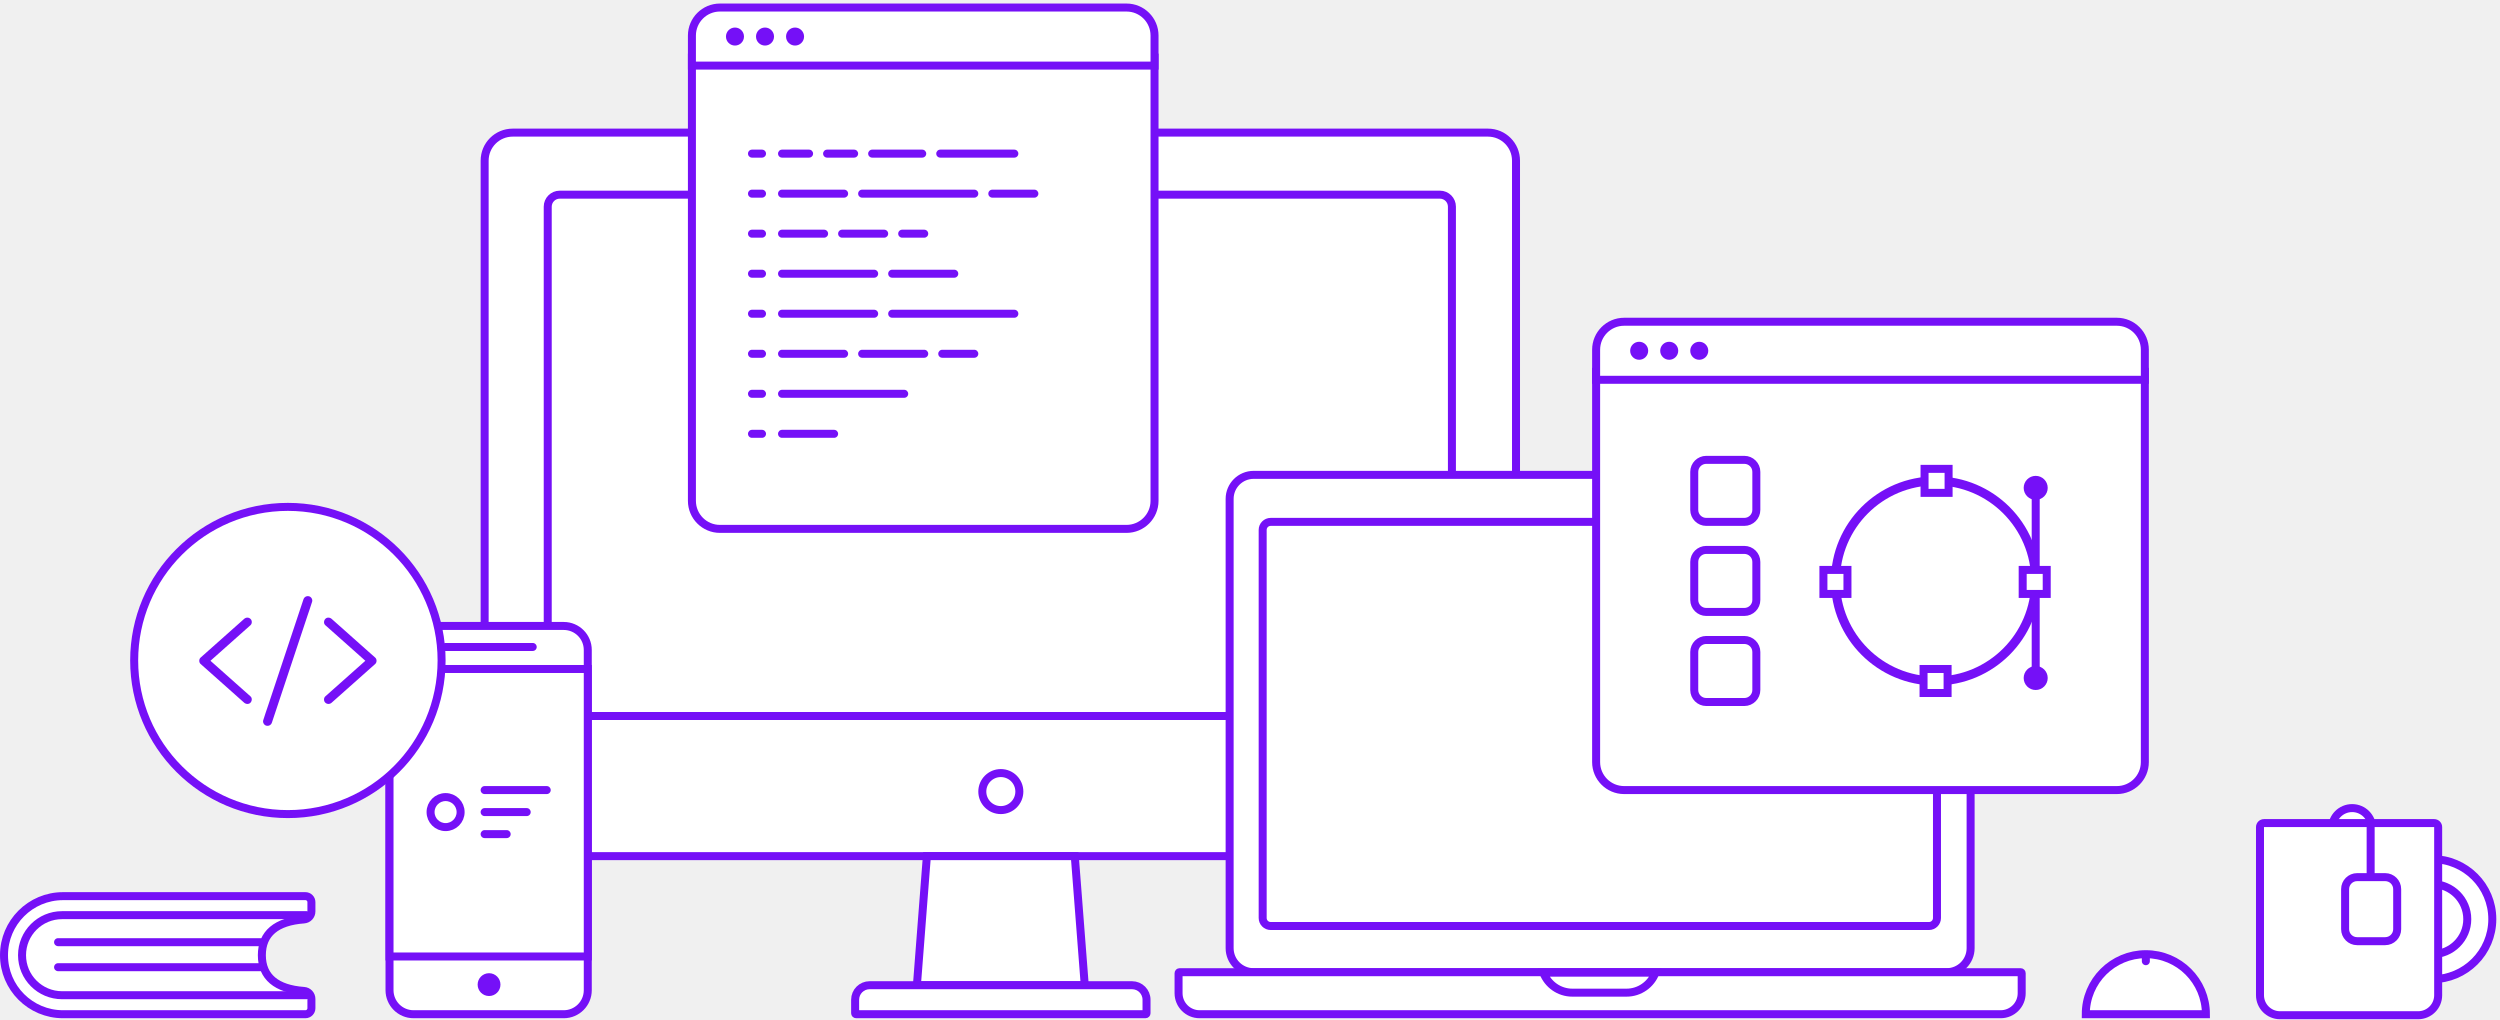
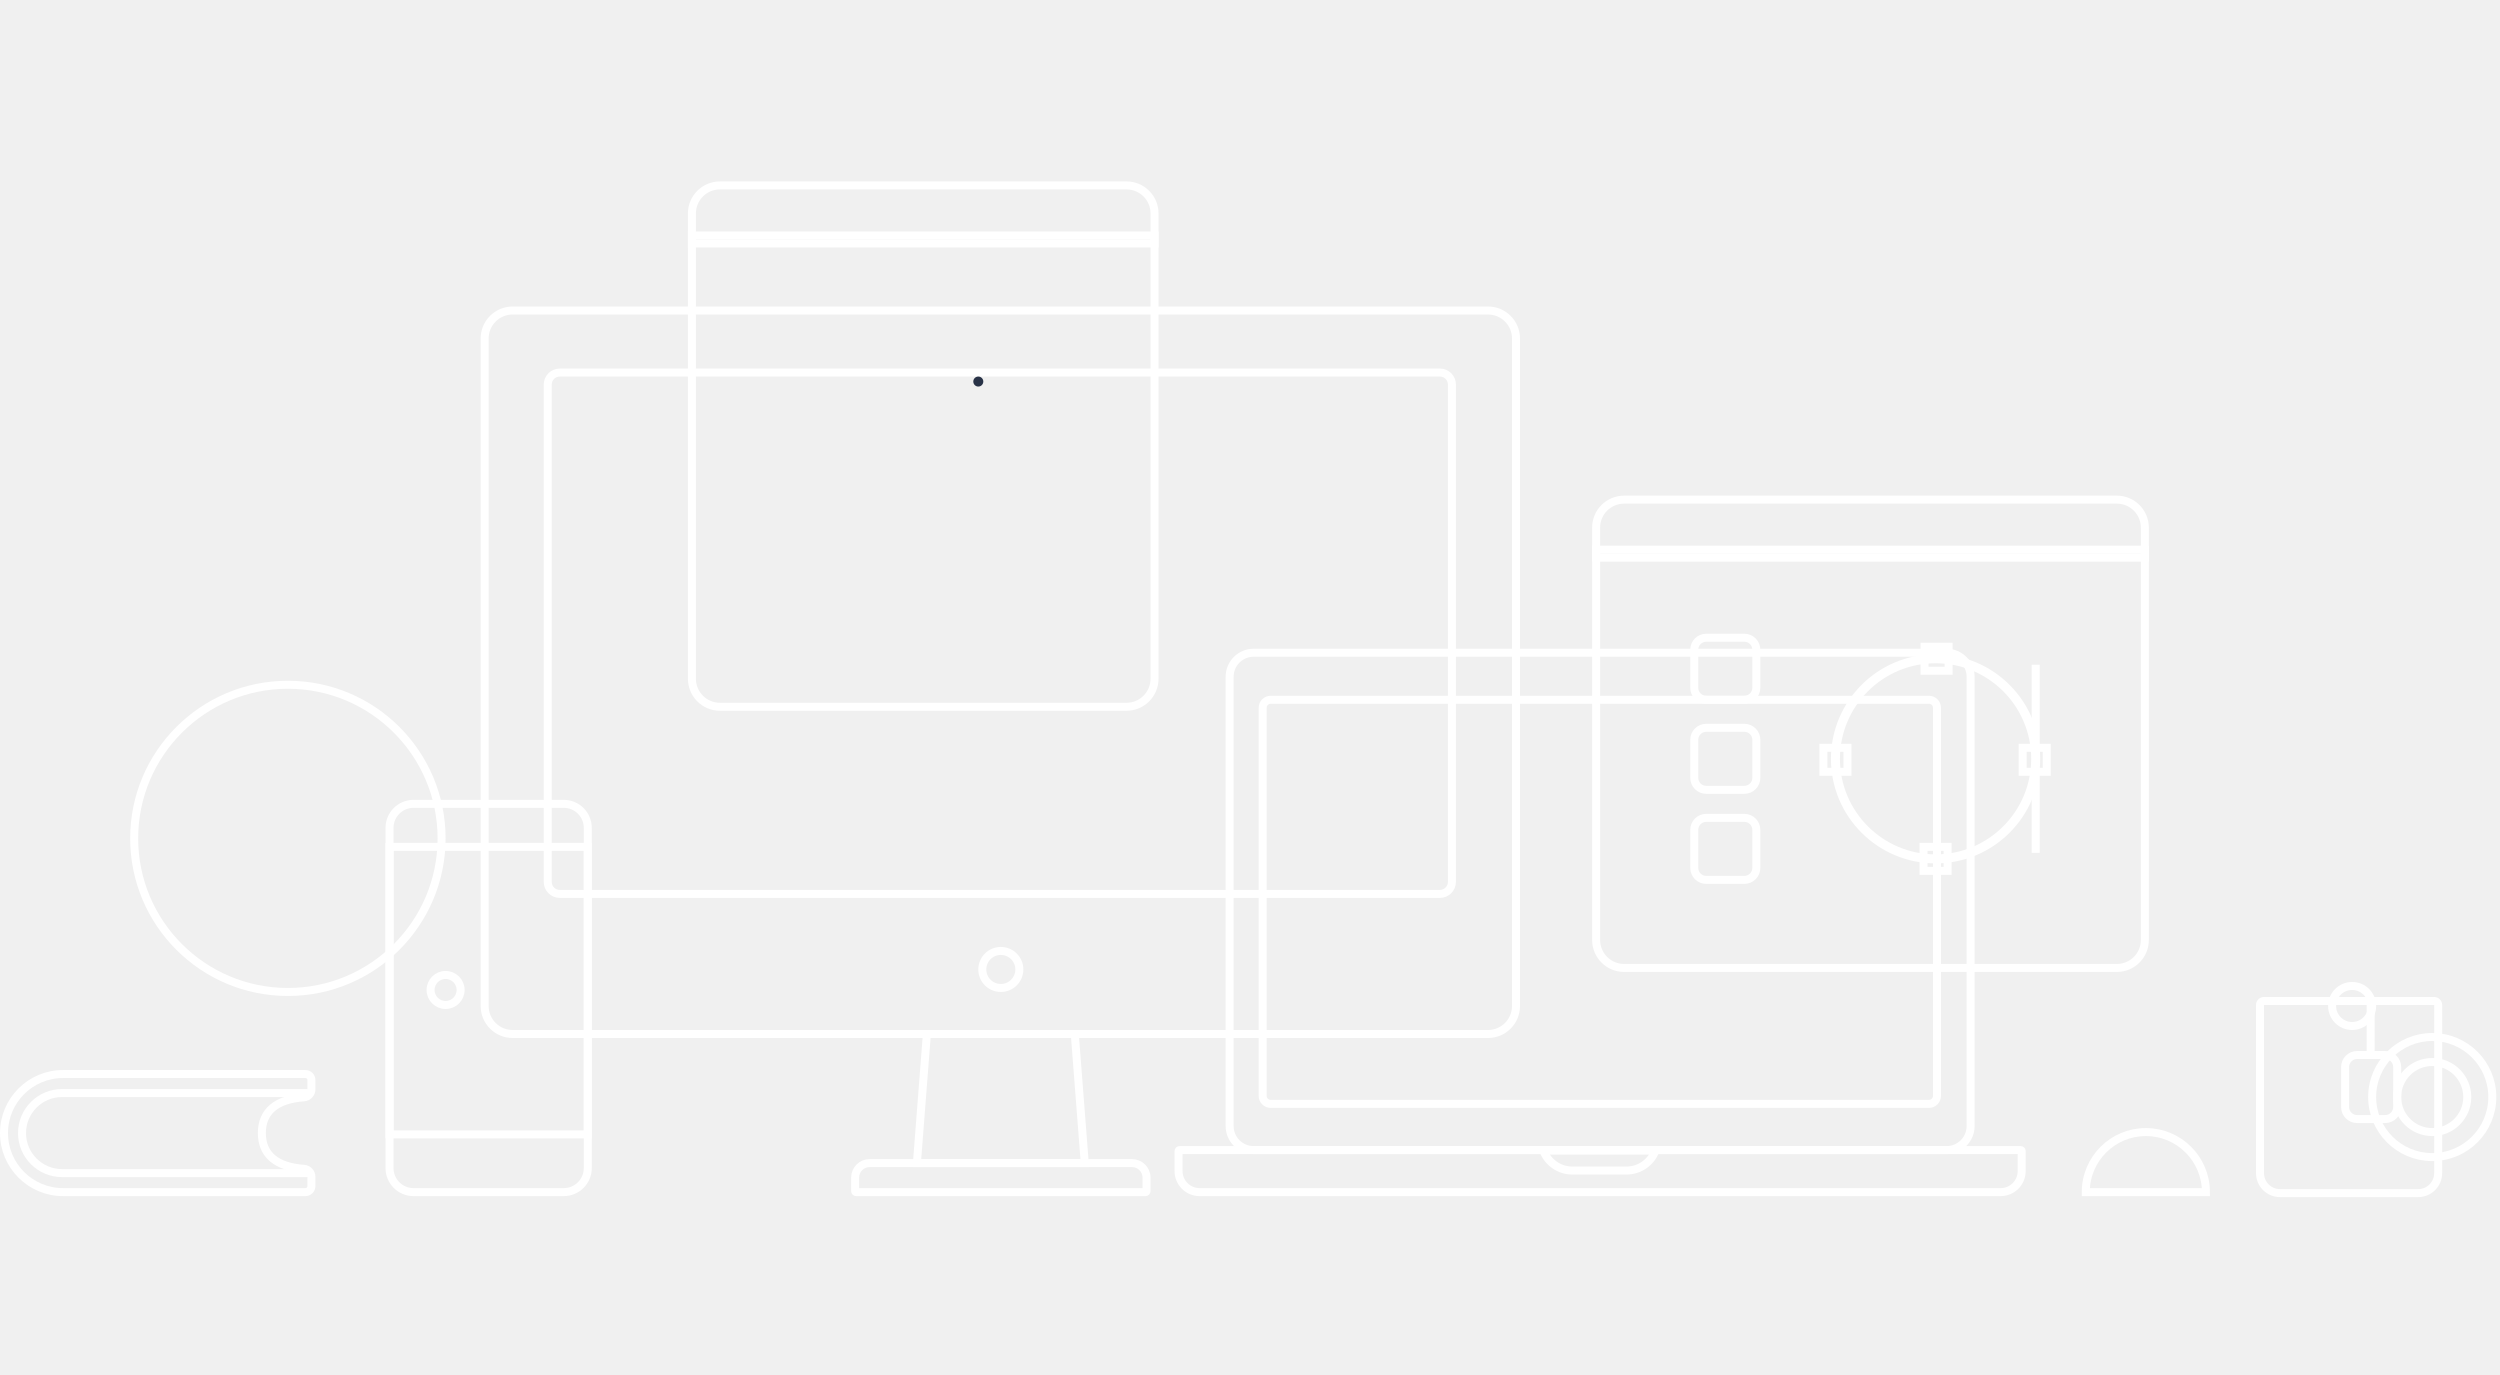
- <svg xmlns="http://www.w3.org/2000/svg" width="650px" height="265px" viewBox="0 0 650 265" version="1.1">
+ <svg xmlns="http://www.w3.org/2000/svg" width="300px" height="165px" viewBox="0 0 650 265" version="1.1">
  <g id="Website" stroke="none" stroke-width="1" fill="none" fill-rule="evenodd">
    <g id="Group-32" transform="translate(0, 3)">
-       <path d="M126.008,38.765 C126.008,34.738 129.264,31.482 133.298,31.482 L386.872,31.482 C390.899,31.482 394.162,34.74 394.162,38.765 L394.162,212.307 C394.162,216.334 390.906,219.591 386.872,219.591 L133.298,219.591 C129.271,219.591 126.008,216.332 126.008,212.307 L126.008,38.765 Z" id="Case" stroke="#7510F7" stroke-width="2.081" fill="#FFFFFF" />
-       <path d="M142.41,50.737 C142.41,49.012 143.813,47.613 145.536,47.613 L374.374,47.613 C376.103,47.613 377.5,49.004 377.5,50.737 L377.5,180.042 C377.5,181.766 376.097,183.166 374.374,183.166 L145.536,183.166 C143.807,183.166 142.41,181.774 142.41,180.042 L142.41,50.737 Z" id="Case" stroke="#7510F7" stroke-width="2.081" fill="#FFFFFF" />
-       <path d="M240.99,219.591 L279.441,219.591 L282.037,253.154 L238.394,253.154 L240.99,219.591 Z" id="Case" stroke="#7510F7" stroke-width="2.081" fill="#FFFFFF" />
-       <path d="M222.334,253.411 L222.334,256.927 C222.334,259.007 224.024,260.699 226.104,260.699 L294.326,260.699 C296.402,260.699 298.096,259.007 298.096,256.927 L298.096,253.411 C298.096,253.266 297.984,253.154 297.835,253.154 L222.596,253.154 C222.45,253.154 222.334,253.269 222.334,253.411 Z" id="Keyboard" stroke="#7510F7" stroke-width="2.081" fill="#FFFFFF" transform="translate(260.2153, 256.9265) scale(1, -1) translate(-260.2153, -256.9265) " />
-       <ellipse id="Oval-6" stroke="#7510F7" stroke-width="2.081" cx="260.215" cy="202.809" rx="4.816" ry="4.813" />
-       <rect id="Case" stroke="#7510F7" stroke-width="2.081" fill="#FFFFFF" x="101.275" y="159.75" width="51.547" height="100.949" rx="6.244" />
-       <path d="M101.275,170.937 L152.822,170.937 L152.822,245.687 L101.275,245.687 L101.275,170.937 Z" id="Case" stroke="#7510F7" stroke-width="2.081" fill="#FFFFFF" />
-       <rect id="Rectangle-11" fill="#7510F7" x="114.812" y="164.173" width="24.733" height="2.081" rx="1.041" />
-       <rect id="Rectangle-11" fill="#7510F7" x="124.185" y="250.032" width="5.936" height="5.932" rx="2.966" />
-       <ellipse id="Oval-6" stroke="#7510F7" stroke-width="2.081" fill="#FFFFFF" cx="115.854" cy="208.143" rx="3.905" ry="3.903" />
-       <rect id="Rectangle-11" fill="#7510F7" x="124.966" y="201.378" width="18.224" height="2.081" rx="1.041" />
-       <rect id="Rectangle-11" fill="#7510F7" x="124.966" y="207.102" width="13.017" height="2.081" rx="1.041" />
-       <rect id="Rectangle-11" fill="#7510F7" x="124.966" y="212.826" width="7.81" height="2.081" rx="1.041" />
-       <ellipse id="Oval-7" stroke="#7510F7" stroke-width="2.081" fill="#FFFFFF" cx="74.849" cy="168.726" rx="39.964" ry="39.937" />
-       <rect id="Case" stroke="#7510F7" stroke-width="2.081" fill="#FFFFFF" x="319.705" y="120.463" width="192.654" height="129.309" rx="6.244" />
-       <path d="M306.426,250.026 L306.426,255.235 C306.426,258.248 308.874,260.699 311.888,260.699 L520.176,260.699 C523.187,260.699 525.638,258.25 525.638,255.235 L525.638,250.026 C525.638,249.884 525.525,249.772 525.379,249.772 L306.685,249.772 C306.539,249.772 306.426,249.884 306.426,250.026 Z" id="Keyboard" stroke="#7510F7" stroke-width="2.081" fill="#FFFFFF" />
-       <path d="M430.429,249.889 L401.27,249.888 C402.434,252.961 405.402,255.092 408.808,255.092 L422.891,255.092 C426.297,255.092 429.265,252.962 430.429,249.889 Z" id="Notch" stroke="#7510F7" stroke-width="2.081" fill="#FFFFFF" />
-       <rect id="Screen" stroke="#7510F7" stroke-width="2.081" fill="#FFFFFF" x="328.295" y="132.691" width="175.32" height="105.073" rx="2.081" />
+       <path d="M126.008,38.765 C126.008,34.738 129.264,31.482 133.298,31.482 L386.872,31.482 C390.899,31.482 394.162,34.74 394.162,38.765 L394.162,212.307 C394.162,216.334 390.906,219.591 386.872,219.591 L133.298,219.591 C129.271,219.591 126.008,216.332 126.008,212.307 L126.008,38.765 Z" id="Case" stroke="#FFF" stroke-width="2.081" fill="none" />
+       <path d="M142.41,50.737 C142.41,49.012 143.813,47.613 145.536,47.613 L374.374,47.613 C376.103,47.613 377.5,49.004 377.5,50.737 L377.5,180.042 C377.5,181.766 376.097,183.166 374.374,183.166 L145.536,183.166 C143.807,183.166 142.41,181.774 142.41,180.042 L142.41,50.737 Z" id="Case" stroke="#FFF" stroke-width="2.081" fill="none" />
+       <path d="M240.99,219.591 L279.441,219.591 L282.037,253.154 L238.394,253.154 L240.99,219.591 Z" id="Case" stroke="#FFF" stroke-width="2.081" fill="none" />
+       <path d="M222.334,253.411 L222.334,256.927 C222.334,259.007 224.024,260.699 226.104,260.699 L294.326,260.699 C296.402,260.699 298.096,259.007 298.096,256.927 L298.096,253.411 C298.096,253.266 297.984,253.154 297.835,253.154 L222.596,253.154 C222.45,253.154 222.334,253.269 222.334,253.411 Z" id="Keyboard" stroke="#FFF" stroke-width="2.081" fill="none" transform="translate(260.2153, 256.9265) scale(1, -1) translate(-260.2153, -256.9265) " />
+       <ellipse id="Oval-6" stroke="#FFF" stroke-width="2.081" cx="260.215" cy="202.809" rx="4.816" ry="4.813" />
+       <rect id="Case" stroke="#FFF" stroke-width="2.081" fill="none" x="101.275" y="159.75" width="51.547" height="100.949" rx="6.244" />
+       <path d="M101.275,170.937 L152.822,170.937 L152.822,245.687 L101.275,245.687 L101.275,170.937 Z" id="Case" stroke="#FFF" stroke-width="2.081" fill="none" />
+       <rect id="Rectangle-11" fill="none" x="114.812" y="164.173" width="24.733" height="2.081" rx="1.041" />
+       <rect id="Rectangle-11" fill="none" x="124.185" y="250.032" width="5.936" height="5.932" rx="2.966" />
+       <ellipse id="Oval-6" stroke="#FFF" stroke-width="2.081" fill="none" cx="115.854" cy="208.143" rx="3.905" ry="3.903" />
+       <rect id="Rectangle-11" fill="none" x="124.966" y="201.378" width="18.224" height="2.081" rx="1.041" />
+       <rect id="Rectangle-11" fill="none" x="124.966" y="207.102" width="13.017" height="2.081" rx="1.041" />
+       <rect id="Rectangle-11" fill="none" x="124.966" y="212.826" width="7.81" height="2.081" rx="1.041" />
+       <ellipse id="Oval-7" stroke="#FFF" stroke-width="2.081" fill="none" cx="74.849" cy="168.726" rx="39.964" ry="39.937" />
+       <rect id="Case" stroke="#FFF" stroke-width="2.081" fill="none" x="319.705" y="120.463" width="192.654" height="129.309" rx="6.244" />
+       <path d="M306.426,250.026 L306.426,255.235 C306.426,258.248 308.874,260.699 311.888,260.699 L520.176,260.699 C523.187,260.699 525.638,258.25 525.638,255.235 L525.638,250.026 C525.638,249.884 525.525,249.772 525.379,249.772 L306.685,249.772 C306.539,249.772 306.426,249.884 306.426,250.026 Z" id="Keyboard" stroke="#FFF" stroke-width="2.081" fill="none" />
+       <path d="M430.429,249.889 L401.27,249.888 C402.434,252.961 405.402,255.092 408.808,255.092 L422.891,255.092 C426.297,255.092 429.265,252.962 430.429,249.889 Z" id="Notch" stroke="#FFF" stroke-width="2.081" fill="none" />
+       <rect id="Screen" stroke="#FFF" stroke-width="2.081" fill="none" x="328.295" y="132.691" width="175.32" height="105.073" rx="2.081" />
      <ellipse id="Oval-3" fill="#293347" cx="254.358" cy="49.954" rx="1.302" ry="1.301" />
-       <path d="M179.899,11.968 L300.178,11.968 L300.178,127.228 C300.178,131.249 296.909,134.512 292.886,134.512 L187.191,134.512 C183.166,134.512 179.899,131.248 179.899,127.228 L179.899,11.968 Z" id="Case" stroke="#7510F7" stroke-width="2.081" fill="#FFFFFF" />
-       <path d="M179.899,6.238 C179.899,2.22 183.169,-1.041 187.191,-1.041 L292.886,-1.041 C296.913,-1.041 300.178,2.216 300.178,6.238 L300.178,14.05 L179.899,14.05 L179.899,6.238 Z" id="Case" stroke="#7510F7" stroke-width="2.081" fill="#FFFFFF" />
-       <ellipse id="Oval-5" fill="#7510F7" cx="191.094" cy="6.504" rx="2.343" ry="2.342" />
-       <ellipse id="Oval-5" fill="#7510F7" cx="198.904" cy="6.504" rx="2.343" ry="2.342" />
-       <ellipse id="Oval-5" fill="#7510F7" cx="206.714" cy="6.504" rx="2.343" ry="2.342" />
-       <rect id="Rectangle-11" fill="#7510F7" x="194.478" y="87.94" width="4.686" height="2.081" rx="1.041" />
-       <rect id="Rectangle-11" fill="#7510F7" x="194.478" y="35.905" width="4.686" height="2.081" rx="1.041" />
-       <path d="M203.329,35.905 L210.36,35.905 C210.935,35.905 211.401,36.371 211.401,36.945 C211.401,37.52 210.935,37.986 210.36,37.986 L203.329,37.986 C202.754,37.986 202.288,37.52 202.288,36.945 C202.288,36.371 202.754,35.905 203.329,35.905 Z" id="Rectangle-11" fill="#7510F7" />
-       <path d="M215.045,35.905 L222.075,35.905 C222.65,35.905 223.116,36.371 223.116,36.945 C223.116,37.52 222.65,37.986 222.075,37.986 L215.045,37.986 C214.47,37.986 214.004,37.52 214.004,36.945 C214.004,36.371 214.47,35.905 215.045,35.905 Z" id="Rectangle-11" fill="#7510F7" />
-       <path d="M226.76,35.905 L239.779,35.905 C240.354,35.905 240.82,36.371 240.82,36.945 C240.82,37.52 240.354,37.986 239.779,37.986 L226.76,37.986 C226.186,37.986 225.72,37.52 225.72,36.945 C225.72,36.371 226.186,35.905 226.76,35.905 Z" id="Rectangle-11" fill="#7510F7" />
-       <path d="M244.464,35.905 L263.731,35.905 C264.305,35.905 264.771,36.371 264.771,36.945 C264.771,37.52 264.305,37.986 263.731,37.986 L244.464,37.986 C243.889,37.986 243.423,37.52 243.423,36.945 C243.423,36.371 243.889,35.905 244.464,35.905 Z" id="Rectangle-11" fill="#7510F7" />
-       <rect id="Rectangle-11" fill="#7510F7" x="194.478" y="46.312" width="4.686" height="2.081" rx="1.041" />
-       <rect id="Rectangle-11" fill="#7510F7" x="194.478" y="56.719" width="4.686" height="2.081" rx="1.041" />
-       <rect id="Rectangle-11" fill="#7510F7" x="194.478" y="67.126" width="4.686" height="2.081" rx="1.041" />
-       <rect id="Rectangle-11" fill="#7510F7" x="194.478" y="77.533" width="4.686" height="2.081" rx="1.041" />
-       <rect id="Rectangle-11" fill="#7510F7" x="194.478" y="98.348" width="4.686" height="2.081" rx="1.041" />
-       <rect id="Rectangle-11" fill="#7510F7" x="194.478" y="108.755" width="4.686" height="2.081" rx="1.041" />
-       <rect id="Rectangle-11" fill="#7510F7" x="202.288" y="46.312" width="18.224" height="2.081" rx="1.041" />
-       <rect id="Rectangle-11" fill="#7510F7" x="223.116" y="46.312" width="31.241" height="2.081" rx="1.041" />
-       <rect id="Rectangle-11" fill="#7510F7" x="256.961" y="46.312" width="13.017" height="2.081" rx="1.041" />
-       <rect id="Rectangle-11" fill="#7510F7" x="202.288" y="56.719" width="13.017" height="2.081" rx="1.041" />
-       <rect id="Rectangle-11" fill="#7510F7" x="217.909" y="56.719" width="13.017" height="2.081" rx="1.041" />
-       <rect id="Rectangle-11" fill="#7510F7" x="233.53" y="56.719" width="7.81" height="2.081" rx="1.041" />
-       <rect id="Rectangle-11" fill="#7510F7" x="202.288" y="67.126" width="26.035" height="2.081" rx="1.041" />
-       <rect id="Rectangle-11" fill="#7510F7" x="230.926" y="67.126" width="18.224" height="2.081" rx="1.041" />
-       <rect id="Rectangle-11" fill="#7510F7" x="202.288" y="77.533" width="26.035" height="2.081" rx="1.041" />
-       <rect id="Rectangle-11" fill="#7510F7" x="230.926" y="77.533" width="33.845" height="2.081" rx="1.041" />
-       <rect id="Rectangle-11" fill="#7510F7" x="202.288" y="87.94" width="18.224" height="2.081" rx="1.041" />
-       <rect id="Rectangle-11" fill="#7510F7" x="223.116" y="87.94" width="18.224" height="2.081" rx="1.041" />
-       <rect id="Rectangle-11" fill="#7510F7" x="243.944" y="87.94" width="10.414" height="2.081" rx="1.041" />
-       <rect id="Rectangle-11" fill="#7510F7" x="202.288" y="98.348" width="33.845" height="2.081" rx="1.041" />
-       <rect id="Rectangle-11" fill="#7510F7" x="202.288" y="108.755" width="15.621" height="2.081" rx="1.041" />
-       <path d="M414.991,93.664 L557.659,93.664 L557.659,195.143 C557.659,199.163 554.4,202.419 550.374,202.419 L422.277,202.419 C418.256,202.419 414.991,199.157 414.991,195.143 L414.991,93.664 Z" id="Case" stroke="#7510F7" stroke-width="2.081" fill="#FFFFFF" />
-       <path d="M414.991,87.934 C414.991,83.913 418.251,80.655 422.277,80.655 L550.374,80.655 C554.398,80.655 557.659,83.912 557.659,87.934 L557.659,95.746 L414.991,95.746 L414.991,87.934 Z" id="Case" stroke="#7510F7" stroke-width="2.081" fill="#FFFFFF" />
-       <ellipse id="Oval-5" fill="#7510F7" cx="426.186" cy="88.201" rx="2.343" ry="2.342" />
-       <ellipse id="Oval-5" fill="#7510F7" cx="433.996" cy="88.201" rx="2.343" ry="2.342" />
-       <ellipse id="Oval-5" fill="#7510F7" cx="441.806" cy="88.201" rx="2.343" ry="2.342" />
-       <ellipse id="Oval-6" stroke="#7510F7" stroke-width="2.342" fill="#FFFFFF" cx="503.248" cy="148.042" rx="26.035" ry="26.018" />
-       <path d="M500.383,118.902 L500.383,125.146 L506.633,125.146 L506.633,118.902 L500.383,118.902 Z" id="Rectangle-12" stroke="#7510F7" stroke-width="2.081" fill="#FFFFFF" />
-       <path d="M500.123,170.937 L500.123,177.182 L506.373,177.182 L506.373,170.937 L500.123,170.937 Z" id="Rectangle-12" stroke="#7510F7" stroke-width="2.081" fill="#FFFFFF" />
-       <path d="M474.089,145.18 L474.089,151.424 L480.338,151.424 L480.338,145.18 L474.089,145.18 Z" id="Rectangle-12" stroke="#7510F7" stroke-width="2.081" fill="#FFFFFF" />
-       <path d="M525.897,145.18 L525.897,151.424 L532.147,151.424 L532.147,145.18 L525.897,145.18 Z" id="Rectangle-12" stroke="#7510F7" stroke-width="2.081" fill="#FFFFFF" />
-       <line x1="529.282" y1="124.626" x2="529.282" y2="144.139" id="Line" stroke="#7510F7" stroke-width="2.081" stroke-linecap="square" />
-       <line x1="529.282" y1="151.944" x2="529.282" y2="171.458" id="Line" stroke="#7510F7" stroke-width="2.081" stroke-linecap="square" />
-       <ellipse id="Oval-5" fill="#7510F7" cx="529.282" cy="123.845" rx="3.124" ry="3.122" />
-       <ellipse id="Oval-5" fill="#7510F7" cx="529.282" cy="173.279" rx="3.124" ry="3.122" />
-       <g id="Group-60" transform="translate(439.4632, 115.5194)" fill="#FFFFFF" stroke="#7510F7" stroke-width="2.081">
+       <path d="M179.899,11.968 L300.178,11.968 L300.178,127.228 C300.178,131.249 296.909,134.512 292.886,134.512 L187.191,134.512 C183.166,134.512 179.899,131.248 179.899,127.228 L179.899,11.968 Z" id="Case" stroke="#FFF" stroke-width="2.081" fill="none" />
+       <path d="M179.899,6.238 C179.899,2.22 183.169,-1.041 187.191,-1.041 L292.886,-1.041 C296.913,-1.041 300.178,2.216 300.178,6.238 L300.178,14.05 L179.899,14.05 L179.899,6.238 Z" id="Case" stroke="#FFF" stroke-width="2.081" fill="none" />
+       <ellipse id="Oval-5" fill="none" cx="191.094" cy="6.504" rx="2.343" ry="2.342" />
+       <ellipse id="Oval-5" fill="none" cx="198.904" cy="6.504" rx="2.343" ry="2.342" />
+       <ellipse id="Oval-5" fill="none" cx="206.714" cy="6.504" rx="2.343" ry="2.342" />
+       <rect id="Rectangle-11" fill="none" x="194.478" y="87.94" width="4.686" height="2.081" rx="1.041" />
+       <rect id="Rectangle-11" fill="none" x="194.478" y="35.905" width="4.686" height="2.081" rx="1.041" />
+       <path d="M203.329,35.905 L210.36,35.905 C210.935,35.905 211.401,36.371 211.401,36.945 C211.401,37.52 210.935,37.986 210.36,37.986 L203.329,37.986 C202.754,37.986 202.288,37.52 202.288,36.945 C202.288,36.371 202.754,35.905 203.329,35.905 Z" id="Rectangle-11" fill="none" />
+       <path d="M215.045,35.905 L222.075,35.905 C222.65,35.905 223.116,36.371 223.116,36.945 C223.116,37.52 222.65,37.986 222.075,37.986 L215.045,37.986 C214.47,37.986 214.004,37.52 214.004,36.945 C214.004,36.371 214.47,35.905 215.045,35.905 Z" id="Rectangle-11" fill="none" />
+       <path d="M226.76,35.905 L239.779,35.905 C240.354,35.905 240.82,36.371 240.82,36.945 C240.82,37.52 240.354,37.986 239.779,37.986 L226.76,37.986 C226.186,37.986 225.72,37.52 225.72,36.945 C225.72,36.371 226.186,35.905 226.76,35.905 Z" id="Rectangle-11" fill="none" />
+       <path d="M244.464,35.905 L263.731,35.905 C264.305,35.905 264.771,36.371 264.771,36.945 C264.771,37.52 264.305,37.986 263.731,37.986 L244.464,37.986 C243.889,37.986 243.423,37.52 243.423,36.945 C243.423,36.371 243.889,35.905 244.464,35.905 Z" id="Rectangle-11" fill="none" />
+       <rect id="Rectangle-11" fill="none" x="194.478" y="46.312" width="4.686" height="2.081" rx="1.041" />
+       <rect id="Rectangle-11" fill="none" x="194.478" y="56.719" width="4.686" height="2.081" rx="1.041" />
+       <rect id="Rectangle-11" fill="none" x="194.478" y="67.126" width="4.686" height="2.081" rx="1.041" />
+       <rect id="Rectangle-11" fill="none" x="194.478" y="77.533" width="4.686" height="2.081" rx="1.041" />
+       <rect id="Rectangle-11" fill="none" x="194.478" y="98.348" width="4.686" height="2.081" rx="1.041" />
+       <rect id="Rectangle-11" fill="none" x="194.478" y="108.755" width="4.686" height="2.081" rx="1.041" />
+       <rect id="Rectangle-11" fill="none" x="202.288" y="46.312" width="18.224" height="2.081" rx="1.041" />
+       <rect id="Rectangle-11" fill="none" x="223.116" y="46.312" width="31.241" height="2.081" rx="1.041" />
+       <rect id="Rectangle-11" fill="none" x="256.961" y="46.312" width="13.017" height="2.081" rx="1.041" />
+       <rect id="Rectangle-11" fill="none" x="202.288" y="56.719" width="13.017" height="2.081" rx="1.041" />
+       <rect id="Rectangle-11" fill="none" x="217.909" y="56.719" width="13.017" height="2.081" rx="1.041" />
+       <rect id="Rectangle-11" fill="none" x="233.53" y="56.719" width="7.81" height="2.081" rx="1.041" />
+       <rect id="Rectangle-11" fill="none" x="202.288" y="67.126" width="26.035" height="2.081" rx="1.041" />
+       <rect id="Rectangle-11" fill="none" x="230.926" y="67.126" width="18.224" height="2.081" rx="1.041" />
+       <rect id="Rectangle-11" fill="none" x="202.288" y="77.533" width="26.035" height="2.081" rx="1.041" />
+       <rect id="Rectangle-11" fill="none" x="230.926" y="77.533" width="33.845" height="2.081" rx="1.041" />
+       <rect id="Rectangle-11" fill="none" x="202.288" y="87.94" width="18.224" height="2.081" rx="1.041" />
+       <rect id="Rectangle-11" fill="none" x="223.116" y="87.94" width="18.224" height="2.081" rx="1.041" />
+       <rect id="Rectangle-11" fill="none" x="243.944" y="87.94" width="10.414" height="2.081" rx="1.041" />
+       <rect id="Rectangle-11" fill="none" x="202.288" y="98.348" width="33.845" height="2.081" rx="1.041" />
+       <rect id="Rectangle-11" fill="none" x="202.288" y="108.755" width="15.621" height="2.081" rx="1.041" />
+       <path d="M414.991,93.664 L557.659,93.664 L557.659,195.143 C557.659,199.163 554.4,202.419 550.374,202.419 L422.277,202.419 C418.256,202.419 414.991,199.157 414.991,195.143 L414.991,93.664 Z" id="Case" stroke="#FFF" stroke-width="2.081" fill="none" />
+       <path d="M414.991,87.934 C414.991,83.913 418.251,80.655 422.277,80.655 L550.374,80.655 C554.398,80.655 557.659,83.912 557.659,87.934 L557.659,95.746 L414.991,95.746 L414.991,87.934 Z" id="Case" stroke="#FFF" stroke-width="2.081" fill="none" />
+       <ellipse id="Oval-5" fill="none" cx="426.186" cy="88.201" rx="2.343" ry="2.342" />
+       <ellipse id="Oval-5" fill="none" cx="433.996" cy="88.201" rx="2.343" ry="2.342" />
+       <ellipse id="Oval-5" fill="none" cx="441.806" cy="88.201" rx="2.343" ry="2.342" />
+       <ellipse id="Oval-6" stroke="#FFF" stroke-width="2.342" fill="none" cx="503.248" cy="148.042" rx="26.035" ry="26.018" />
+       <path d="M500.383,118.902 L500.383,125.146 L506.633,125.146 L506.633,118.902 L500.383,118.902 Z" id="Rectangle-12" stroke="#FFF" stroke-width="2.081" fill="none" />
+       <path d="M500.123,170.937 L500.123,177.182 L506.373,177.182 L506.373,170.937 L500.123,170.937 Z" id="Rectangle-12" stroke="#FFF" stroke-width="2.081" fill="none" />
+       <path d="M474.089,145.18 L474.089,151.424 L480.338,151.424 L480.338,145.18 L474.089,145.18 Z" id="Rectangle-12" stroke="#FFF" stroke-width="2.081" fill="none" />
+       <path d="M525.897,145.18 L525.897,151.424 L532.147,151.424 L532.147,145.18 L525.897,145.18 Z" id="Rectangle-12" stroke="#FFF" stroke-width="2.081" fill="none" />
+       <line x1="529.282" y1="124.626" x2="529.282" y2="144.139" id="Line" stroke="#FFF" stroke-width="2.081" stroke-linecap="square" />
+       <line x1="529.282" y1="151.944" x2="529.282" y2="171.458" id="Line" stroke="#FFF" stroke-width="2.081" stroke-linecap="square" />
+       <ellipse id="Oval-5" fill="none" cx="529.282" cy="123.845" rx="3.124" ry="3.122" />
+       <ellipse id="Oval-5" fill="none" cx="529.282" cy="173.279" rx="3.124" ry="3.122" />
+       <g id="Group-60" transform="translate(439.4632, 115.5194)" fill="none" stroke="#FFF" stroke-width="2.081">
        <rect id="Rectangle-15" x="1.041" y="1.041" width="16.143" height="16.131" rx="3.122" />
        <rect id="Rectangle-15" x="1.041" y="24.457" width="16.143" height="16.131" rx="3.122" />
        <rect id="Rectangle-15" x="1.041" y="47.873" width="16.143" height="16.131" rx="3.122" />
      </g>
-       <ellipse id="Oval-8" stroke="#7510F7" stroke-width="2.081" fill="#FFFFFF" cx="632.379" cy="235.982" rx="15.621" ry="15.611" />
-       <ellipse id="Oval-8" stroke="#7510F7" stroke-width="2.081" fill="#FFFFFF" cx="632.379" cy="235.982" rx="9.112" ry="9.106" />
-       <ellipse id="Oval-8" stroke="#7510F7" stroke-width="2.081" fill="#FFFFFF" cx="611.552" cy="212.306" rx="5.207" ry="5.204" />
-       <path d="M588.64,211.005 C588.065,211.005 587.599,211.471 587.599,212.046 L587.599,255.756 C587.599,258.63 589.929,260.959 592.803,260.959 L628.72,260.959 C631.594,260.959 633.924,258.63 633.924,255.756 L633.924,212.046 C633.924,211.471 633.458,211.005 632.883,211.005 L588.64,211.005 Z" id="Rectangle-16" stroke="#7510F7" stroke-width="2.081" fill="#FFFFFF" />
-       <rect id="Rectangle-16" stroke="#7510F7" stroke-width="2.081" fill="#FFFFFF" x="609.729" y="225.055" width="13.539" height="16.651" rx="3.122" />
-       <line x1="616.368" y1="211.395" x2="616.368" y2="223.233" id="Line-2" stroke="#7510F7" stroke-width="2.081" stroke-linecap="square" />
-       <path d="M557.92,260.699 C566.548,260.699 573.541,260.699 573.541,260.699 C573.541,252.078 566.548,245.088 557.92,245.088 C549.293,245.088 542.3,252.078 542.3,260.699 C542.3,260.699 549.293,260.699 557.92,260.699 Z" id="Oval-8" stroke="#7510F7" stroke-width="2.081" fill="#FFFFFF" />
-       <rect id="Rectangle-11" fill="#7510F7" x="556.879" y="244.568" width="2.083" height="3.382" rx="1.041" />
-       <path d="M16.391,229.998 C7.913,229.998 1.041,236.871 1.041,245.349 C1.041,253.827 7.913,260.699 16.391,260.699 L79.407,260.699 C80.269,260.699 80.968,260 80.968,259.138 L80.968,256.722 C80.968,255.63 80.124,254.723 79.034,254.646 C71.88,254.138 68.081,250.995 68.081,245.349 C68.081,239.702 71.88,236.559 79.034,236.051 C80.124,235.974 80.968,235.067 80.968,233.975 L80.968,231.559 C80.968,230.697 80.269,229.998 79.407,229.998 L16.391,229.998 Z" id="Rectangle-17" stroke="#7510F7" stroke-width="2.081" fill="#FFFFFF" />
-       <path d="M80.186,255.3 C80.186,255.552 79.982,255.756 79.73,255.756 L79.73,255.756 L72.353,255.756 L16.141,255.756 C10.39,255.756 5.728,251.096 5.728,245.349 C5.728,239.601 10.39,234.941 16.141,234.941 L72.353,234.941 L79.73,234.941 L79.73,234.941 C79.982,234.941 80.186,235.146 80.186,235.397" id="Rectangle-19" stroke="#7510F7" stroke-width="2.081" />
-       <rect id="Rectangle-18" fill="#7510F7" x="14.059" y="240.926" width="54.673" height="2.081" rx="1.041" />
-       <rect id="Rectangle-18" fill="#7510F7" x="14.059" y="247.43" width="54.673" height="2.081" rx="1.041" />
-       <path d="M65.127,178.055 C63.849,176.92 62.571,175.785 61.294,174.65 C59.257,172.843 57.227,171.03 55.191,169.223 C54.724,168.812 54.258,168.395 53.797,167.983 C53.797,168.528 53.797,169.078 53.797,169.622 C55.074,168.487 56.352,167.352 57.63,166.217 C59.666,164.41 61.696,162.597 63.732,160.79 C64.199,160.379 64.666,159.962 65.127,159.551 C65.582,159.145 65.576,158.317 65.127,157.912 C64.642,157.466 63.966,157.477 63.475,157.912 C62.198,159.047 60.92,160.182 59.642,161.317 C57.606,163.124 55.576,164.937 53.54,166.744 C53.073,167.155 52.607,167.572 52.146,167.983 C51.696,168.383 51.696,169.223 52.146,169.622 C53.423,170.758 54.701,171.893 55.979,173.028 C58.015,174.835 60.045,176.648 62.081,178.455 C62.548,178.866 63.015,179.283 63.475,179.694 C63.931,180.1 64.683,180.175 65.127,179.694 C65.535,179.254 65.611,178.489 65.127,178.055 L65.127,178.055 Z" id="Shape" fill="#7510F7" fill-rule="nonzero" />
-       <path d="M84.583,159.554 C85.86,160.689 87.138,161.824 88.416,162.959 C90.452,164.766 92.482,166.579 94.518,168.386 C94.985,168.797 95.452,169.214 95.912,169.625 C95.912,169.081 95.912,168.531 95.912,167.986 C94.635,169.121 93.357,170.256 92.079,171.392 C90.043,173.199 88.013,175.011 85.977,176.818 C85.51,177.23 85.043,177.647 84.583,178.058 C84.128,178.463 84.133,179.291 84.583,179.697 C85.067,180.143 85.744,180.131 86.234,179.697 C87.511,178.562 88.789,177.427 90.067,176.291 C92.103,174.484 94.133,172.672 96.169,170.865 C96.636,170.453 97.103,170.036 97.563,169.625 C98.013,169.226 98.013,168.386 97.563,167.986 C96.286,166.851 95.008,165.716 93.73,164.581 C91.694,162.774 89.664,160.961 87.628,159.154 C87.161,158.743 86.695,158.326 86.234,157.914 C85.779,157.509 85.026,157.434 84.583,157.914 C84.174,158.355 84.098,159.119 84.583,159.554 L84.583,159.554 Z" id="Shape" fill="#7510F7" fill-rule="nonzero" />
-       <path d="M70.694,184.876 C71.044,183.833 71.388,182.791 71.738,181.742 C72.572,179.235 73.407,176.733 74.241,174.225 C75.244,171.202 76.248,168.184 77.257,165.161 C78.126,162.549 78.996,159.937 79.865,157.325 C80.279,156.056 80.746,154.794 81.131,153.508 C81.137,153.491 81.143,153.473 81.148,153.456 C81.341,152.883 80.927,152.164 80.332,152.031 C79.69,151.886 79.101,152.222 78.896,152.842 C78.546,153.885 78.202,154.927 77.852,155.975 C77.018,158.483 76.184,160.985 75.349,163.493 C74.346,166.516 73.342,169.534 72.333,172.557 C71.464,175.169 70.595,177.781 69.725,180.393 C69.311,181.656 68.844,182.918 68.459,184.204 C68.453,184.221 68.448,184.239 68.442,184.256 C68.249,184.829 68.663,185.548 69.259,185.681 C69.9,185.826 70.49,185.49 70.694,184.876 L70.694,184.876 Z" id="Shape" fill="#7510F7" fill-rule="nonzero" />
+       <ellipse id="Oval-8" stroke="#FFF" stroke-width="2.081" fill="none" cx="632.379" cy="235.982" rx="15.621" ry="15.611" />
+       <ellipse id="Oval-8" stroke="#FFF" stroke-width="2.081" fill="none" cx="632.379" cy="235.982" rx="9.112" ry="9.106" />
+       <ellipse id="Oval-8" stroke="#FFF" stroke-width="2.081" fill="none" cx="611.552" cy="212.306" rx="5.207" ry="5.204" />
+       <path d="M588.64,211.005 C588.065,211.005 587.599,211.471 587.599,212.046 L587.599,255.756 C587.599,258.63 589.929,260.959 592.803,260.959 L628.72,260.959 C631.594,260.959 633.924,258.63 633.924,255.756 L633.924,212.046 C633.924,211.471 633.458,211.005 632.883,211.005 L588.64,211.005 Z" id="Rectangle-16" stroke="#FFF" stroke-width="2.081" fill="none" />
+       <rect id="Rectangle-16" stroke="#FFF" stroke-width="2.081" fill="none" x="609.729" y="225.055" width="13.539" height="16.651" rx="3.122" />
+       <line x1="616.368" y1="211.395" x2="616.368" y2="223.233" id="Line-2" stroke="#FFF" stroke-width="2.081" stroke-linecap="square" />
+       <path d="M557.92,260.699 C566.548,260.699 573.541,260.699 573.541,260.699 C573.541,252.078 566.548,245.088 557.92,245.088 C549.293,245.088 542.3,252.078 542.3,260.699 C542.3,260.699 549.293,260.699 557.92,260.699 Z" id="Oval-8" stroke="#FFF" stroke-width="2.081" fill="none" />
+       <rect id="Rectangle-11" fill="none" x="556.879" y="244.568" width="2.083" height="3.382" rx="1.041" />
+       <path d="M16.391,229.998 C7.913,229.998 1.041,236.871 1.041,245.349 C1.041,253.827 7.913,260.699 16.391,260.699 L79.407,260.699 C80.269,260.699 80.968,260 80.968,259.138 L80.968,256.722 C80.968,255.63 80.124,254.723 79.034,254.646 C71.88,254.138 68.081,250.995 68.081,245.349 C68.081,239.702 71.88,236.559 79.034,236.051 C80.124,235.974 80.968,235.067 80.968,233.975 L80.968,231.559 C80.968,230.697 80.269,229.998 79.407,229.998 L16.391,229.998 Z" id="Rectangle-17" stroke="#FFF" stroke-width="2.081" fill="none" />
+       <path d="M80.186,255.3 C80.186,255.552 79.982,255.756 79.73,255.756 L79.73,255.756 L72.353,255.756 L16.141,255.756 C10.39,255.756 5.728,251.096 5.728,245.349 C5.728,239.601 10.39,234.941 16.141,234.941 L72.353,234.941 L79.73,234.941 L79.73,234.941 C79.982,234.941 80.186,235.146 80.186,235.397" id="Rectangle-19" stroke="#FFF" stroke-width="2.081" />
+       <rect id="Rectangle-18" fill="none" x="14.059" y="240.926" width="54.673" height="2.081" rx="1.041" />
+       <rect id="Rectangle-18" fill="none" x="14.059" y="247.43" width="54.673" height="2.081" rx="1.041" />
+       <path d="M65.127,178.055 C63.849,176.92 62.571,175.785 61.294,174.65 C59.257,172.843 57.227,171.03 55.191,169.223 C54.724,168.812 54.258,168.395 53.797,167.983 C53.797,168.528 53.797,169.078 53.797,169.622 C55.074,168.487 56.352,167.352 57.63,166.217 C59.666,164.41 61.696,162.597 63.732,160.79 C64.199,160.379 64.666,159.962 65.127,159.551 C65.582,159.145 65.576,158.317 65.127,157.912 C64.642,157.466 63.966,157.477 63.475,157.912 C62.198,159.047 60.92,160.182 59.642,161.317 C57.606,163.124 55.576,164.937 53.54,166.744 C53.073,167.155 52.607,167.572 52.146,167.983 C51.696,168.383 51.696,169.223 52.146,169.622 C53.423,170.758 54.701,171.893 55.979,173.028 C58.015,174.835 60.045,176.648 62.081,178.455 C62.548,178.866 63.015,179.283 63.475,179.694 C63.931,180.1 64.683,180.175 65.127,179.694 C65.535,179.254 65.611,178.489 65.127,178.055 L65.127,178.055 Z" id="Shape" fill="none" fill-rule="nonzero" />
+       <path d="M84.583,159.554 C85.86,160.689 87.138,161.824 88.416,162.959 C90.452,164.766 92.482,166.579 94.518,168.386 C94.985,168.797 95.452,169.214 95.912,169.625 C95.912,169.081 95.912,168.531 95.912,167.986 C94.635,169.121 93.357,170.256 92.079,171.392 C90.043,173.199 88.013,175.011 85.977,176.818 C85.51,177.23 85.043,177.647 84.583,178.058 C84.128,178.463 84.133,179.291 84.583,179.697 C85.067,180.143 85.744,180.131 86.234,179.697 C87.511,178.562 88.789,177.427 90.067,176.291 C92.103,174.484 94.133,172.672 96.169,170.865 C96.636,170.453 97.103,170.036 97.563,169.625 C98.013,169.226 98.013,168.386 97.563,167.986 C96.286,166.851 95.008,165.716 93.73,164.581 C91.694,162.774 89.664,160.961 87.628,159.154 C87.161,158.743 86.695,158.326 86.234,157.914 C85.779,157.509 85.026,157.434 84.583,157.914 C84.174,158.355 84.098,159.119 84.583,159.554 L84.583,159.554 Z" id="Shape" fill="none" fill-rule="nonzero" />
+       <path d="M70.694,184.876 C71.044,183.833 71.388,182.791 71.738,181.742 C72.572,179.235 73.407,176.733 74.241,174.225 C75.244,171.202 76.248,168.184 77.257,165.161 C78.126,162.549 78.996,159.937 79.865,157.325 C80.279,156.056 80.746,154.794 81.131,153.508 C81.137,153.491 81.143,153.473 81.148,153.456 C81.341,152.883 80.927,152.164 80.332,152.031 C79.69,151.886 79.101,152.222 78.896,152.842 C78.546,153.885 78.202,154.927 77.852,155.975 C77.018,158.483 76.184,160.985 75.349,163.493 C74.346,166.516 73.342,169.534 72.333,172.557 C71.464,175.169 70.595,177.781 69.725,180.393 C69.311,181.656 68.844,182.918 68.459,184.204 C68.453,184.221 68.448,184.239 68.442,184.256 C68.249,184.829 68.663,185.548 69.259,185.681 C69.9,185.826 70.49,185.49 70.694,184.876 L70.694,184.876 Z" id="Shape" fill="none" fill-rule="nonzero" />
    </g>
  </g>
</svg>
